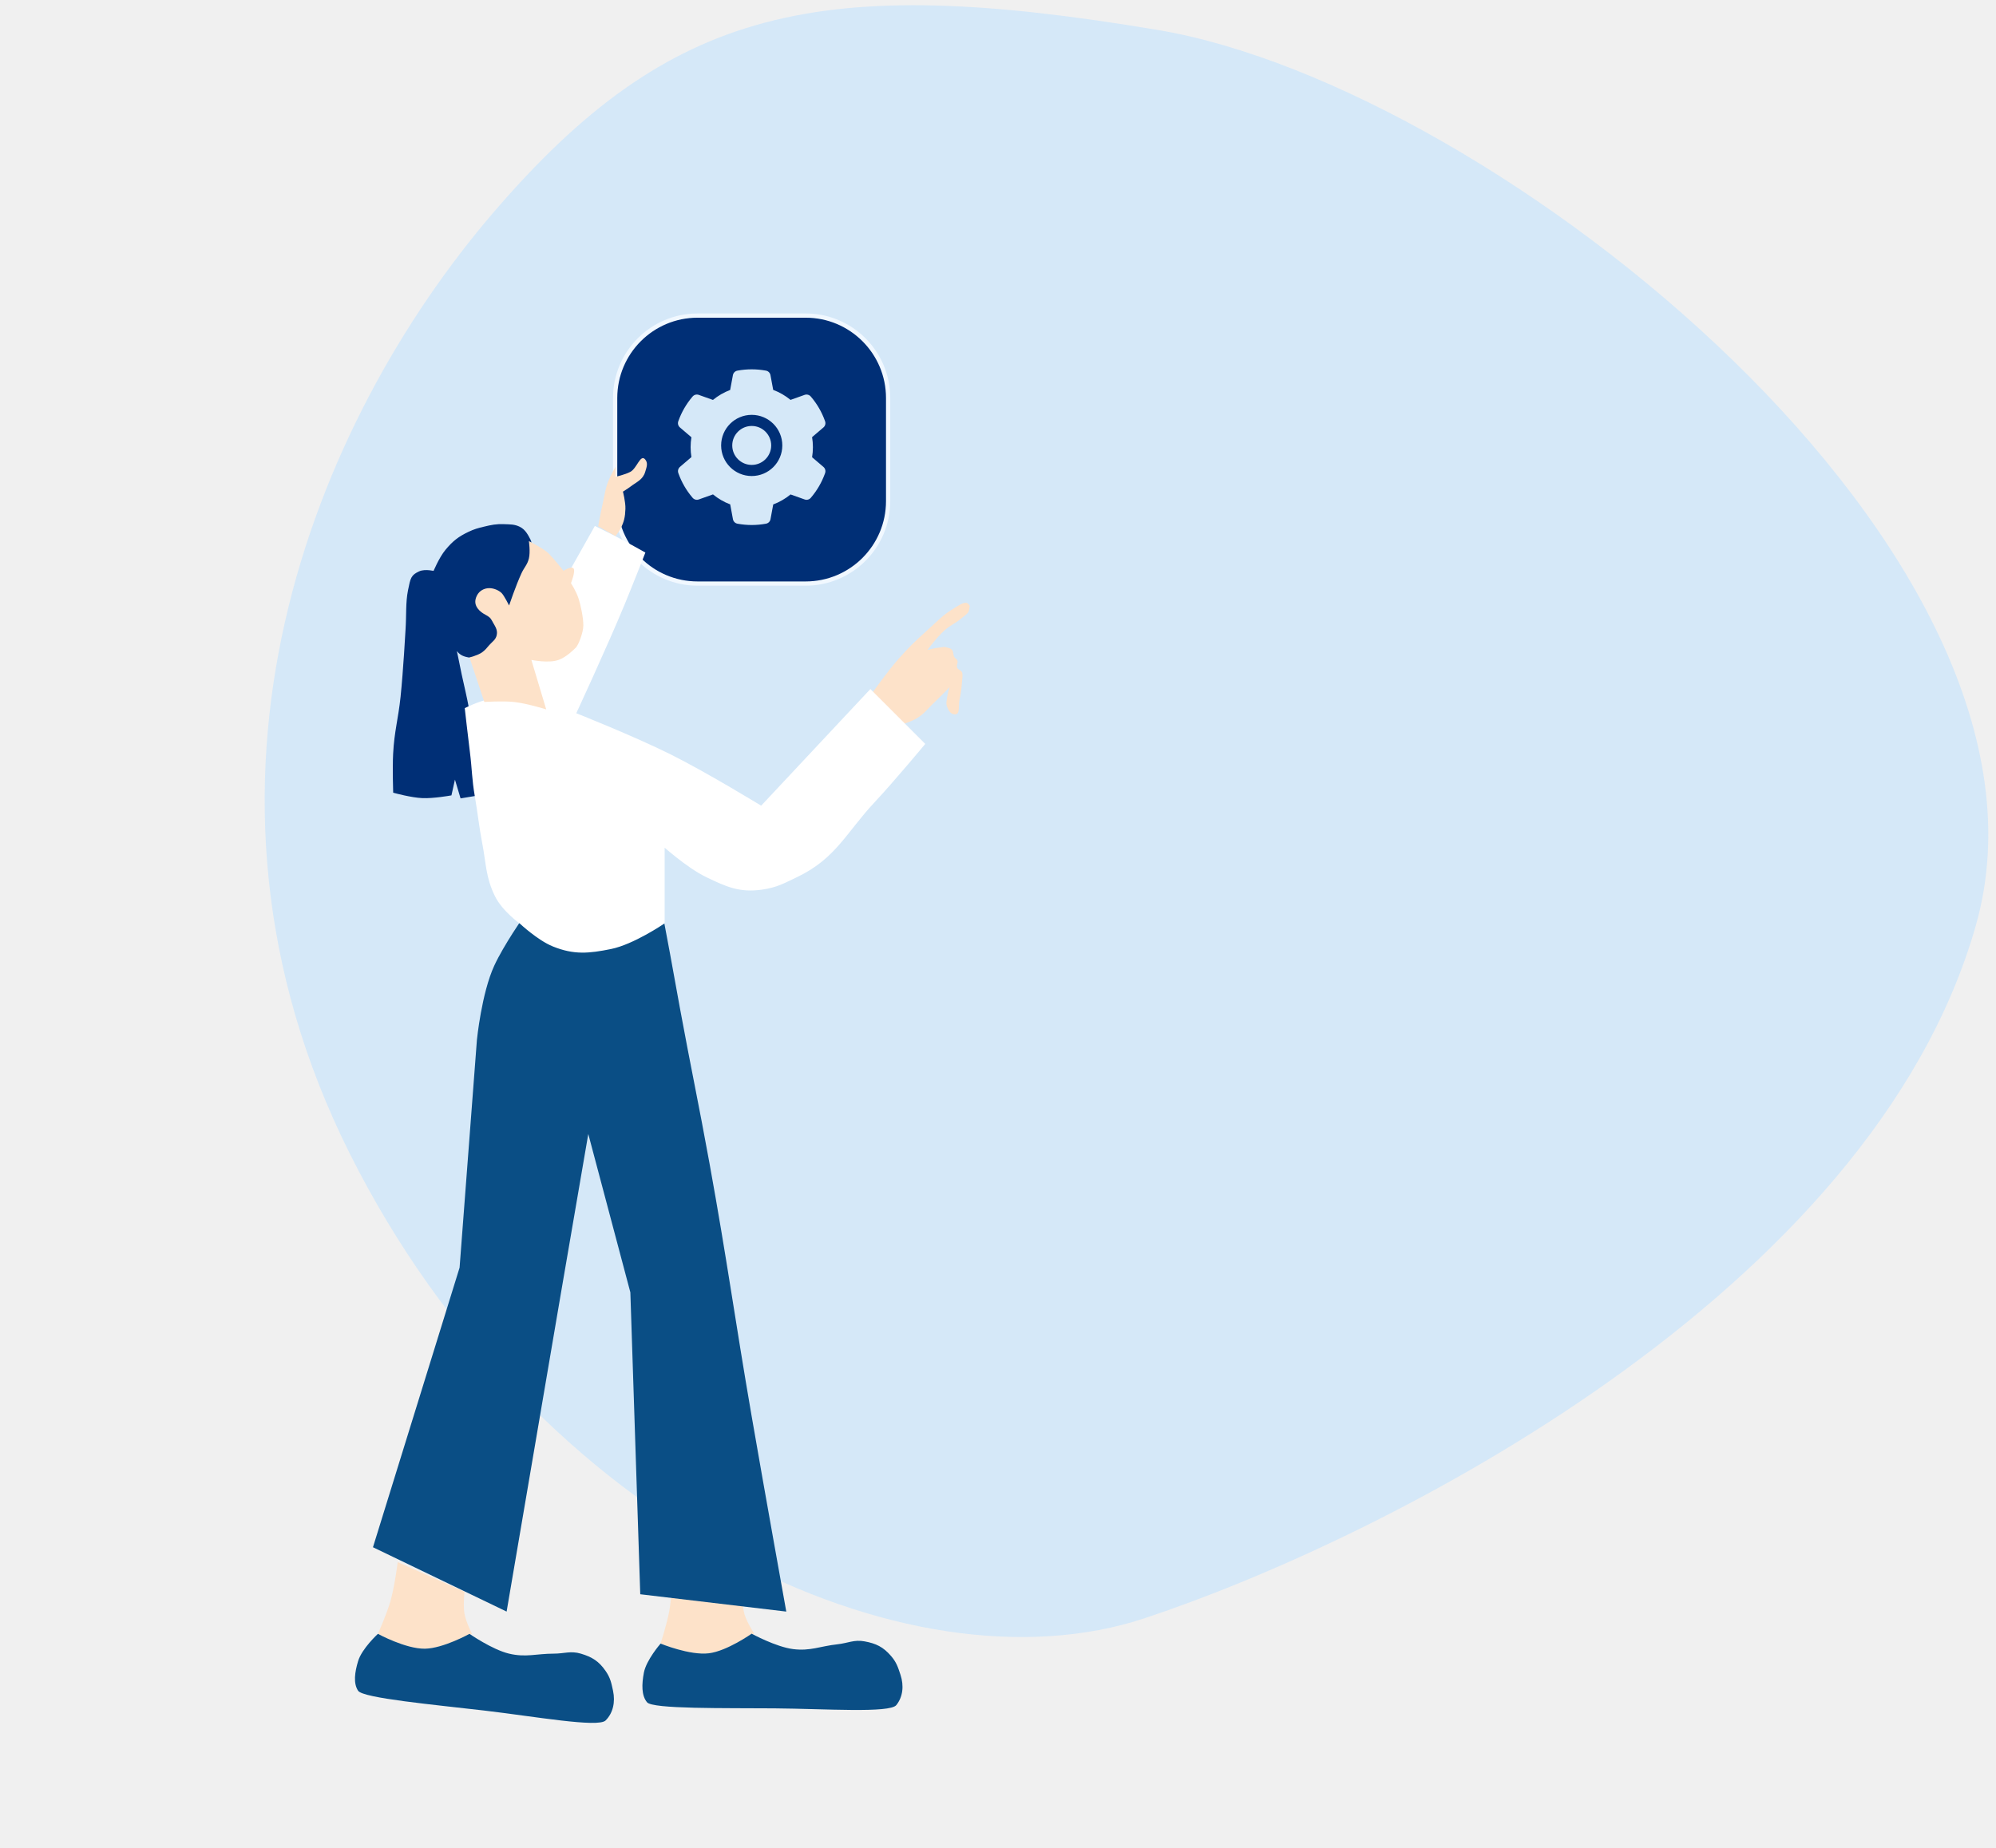
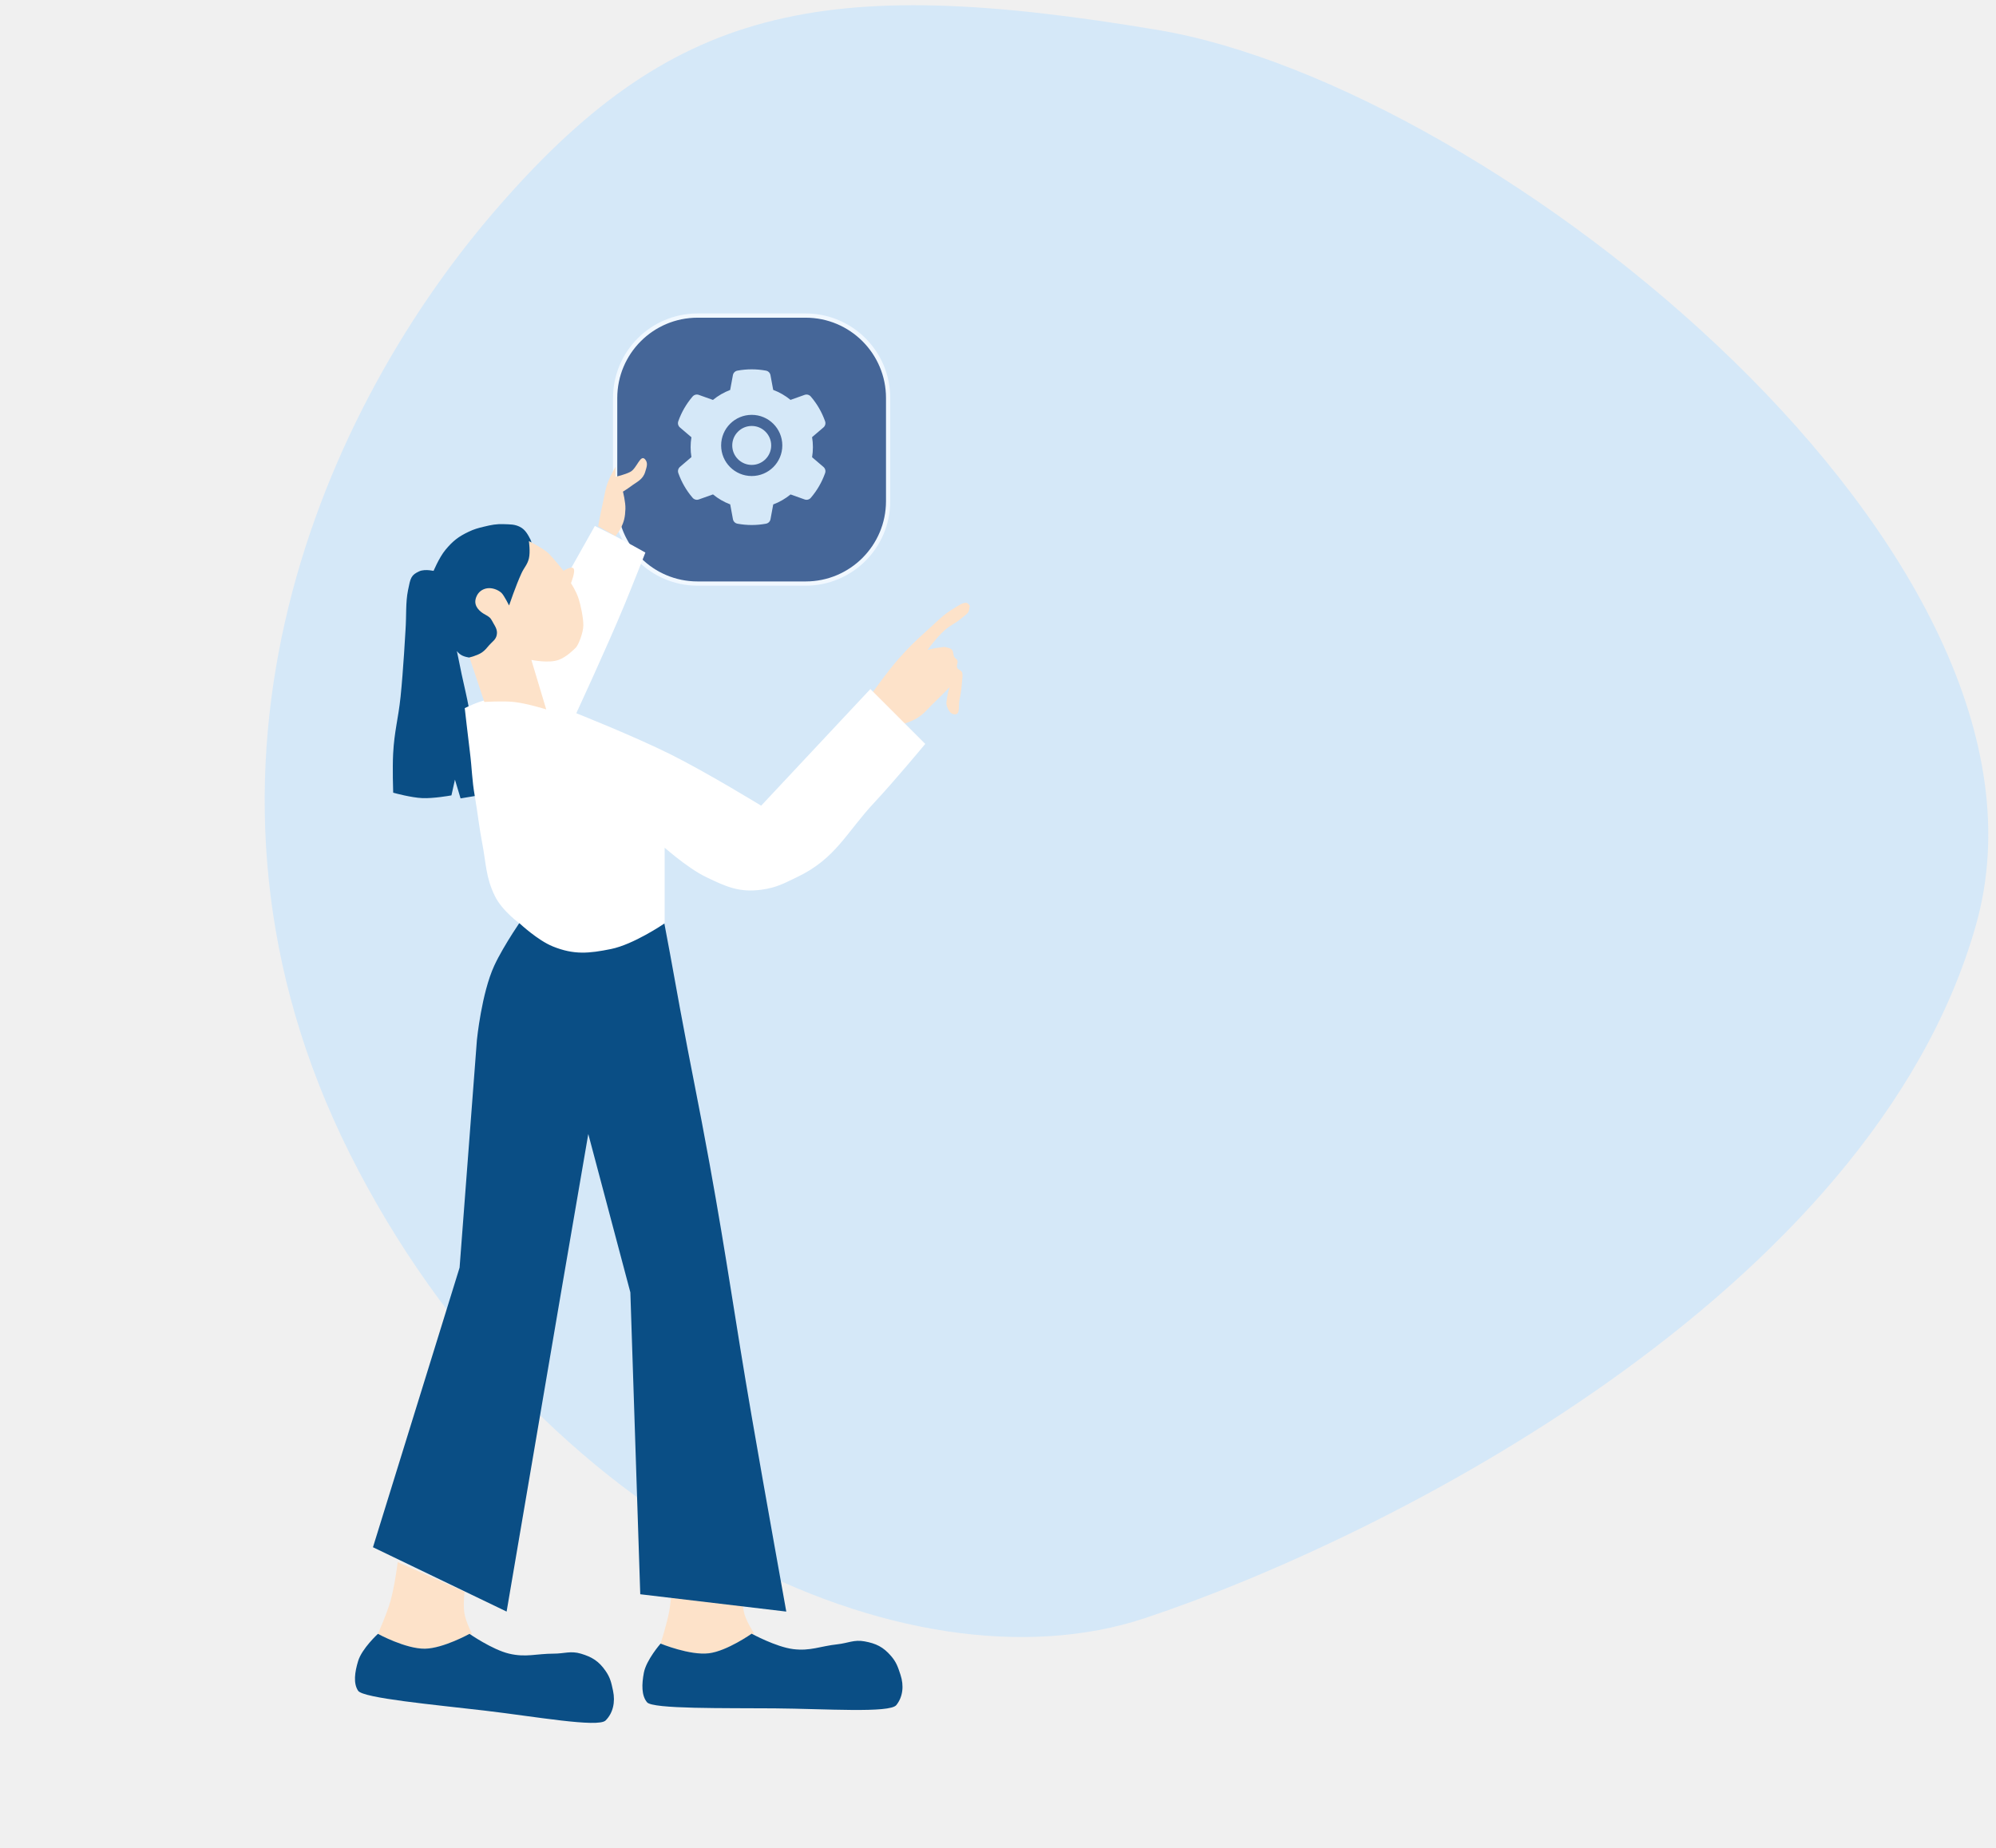
<svg xmlns="http://www.w3.org/2000/svg" width="472" height="437" viewBox="0 0 472 437" fill="none">
  <path d="M467.263 218.767C491.974 131.418 353.654 20.463 273.751 7.081C193.848 -6.301 158.581 1.372 116.578 50.377C74.575 99.383 38.679 185.049 82.77 272.956C126.862 360.862 214.547 401.368 270.706 382.721C326.865 364.075 442.551 306.116 467.263 218.767Z" fill="#D5E8F8" />
-   <rect x="145.467" y="74.639" width="64.549" height="63.379" rx="19.5" fill="#002F76" stroke="#F1F8FF" />
+   <rect x="145.467" y="74.639" width="64.549" height="63.379" rx="19.5" fill="#456698" stroke="#F1F8FF" />
  <path d="M177.762 100.747C176.532 100.747 175.379 101.224 174.507 102.097C173.639 102.969 173.157 104.121 173.157 105.352C173.157 106.582 173.639 107.735 174.507 108.607C175.379 109.475 176.532 109.957 177.762 109.957C178.992 109.957 180.145 109.475 181.017 108.607C181.885 107.735 182.367 106.582 182.367 105.352C182.367 104.121 181.885 102.969 181.017 102.097C180.591 101.667 180.084 101.327 179.525 101.095C178.966 100.864 178.367 100.745 177.762 100.747V100.747ZM194.729 110.438L192.037 108.138C192.165 107.356 192.231 106.558 192.231 105.763C192.231 104.969 192.165 104.167 192.037 103.389L194.729 101.089C194.932 100.915 195.077 100.683 195.146 100.424C195.214 100.165 195.202 99.892 195.111 99.64L195.074 99.533C194.334 97.462 193.224 95.542 191.799 93.867L191.725 93.78C191.551 93.577 191.321 93.43 191.063 93.361C190.805 93.291 190.532 93.301 190.28 93.389L186.939 94.579C185.704 93.566 184.33 92.768 182.84 92.212L182.194 88.719C182.145 88.455 182.018 88.213 181.828 88.024C181.638 87.835 181.396 87.709 181.132 87.661L181.021 87.641C178.881 87.254 176.626 87.254 174.486 87.641L174.375 87.661C174.112 87.709 173.869 87.835 173.68 88.024C173.49 88.213 173.362 88.455 173.314 88.719L172.663 92.229C171.188 92.789 169.813 93.585 168.593 94.587L165.227 93.389C164.975 93.3 164.702 93.29 164.444 93.36C164.186 93.43 163.956 93.576 163.783 93.78L163.709 93.867C162.286 95.544 161.177 97.463 160.433 99.533L160.396 99.64C160.211 100.155 160.363 100.731 160.779 101.089L163.503 103.414C163.376 104.187 163.314 104.977 163.314 105.759C163.314 106.549 163.376 107.339 163.503 108.105L160.787 110.43C160.584 110.604 160.438 110.836 160.37 111.095C160.302 111.353 160.314 111.627 160.404 111.878L160.441 111.985C161.186 114.055 162.285 115.969 163.717 117.652L163.791 117.738C163.964 117.942 164.195 118.088 164.453 118.158C164.711 118.228 164.983 118.218 165.236 118.129L168.602 116.932C169.828 117.94 171.194 118.738 172.672 119.29L173.322 122.8C173.37 123.063 173.498 123.305 173.688 123.494C173.877 123.683 174.12 123.81 174.383 123.858L174.495 123.878C176.655 124.267 178.868 124.267 181.029 123.878L181.14 123.858C181.404 123.81 181.646 123.683 181.836 123.494C182.026 123.305 182.153 123.063 182.202 122.8L182.848 119.306C184.338 118.747 185.712 117.952 186.947 116.94L190.288 118.129C190.54 118.218 190.813 118.229 191.071 118.159C191.329 118.089 191.56 117.942 191.733 117.738L191.807 117.652C193.239 115.961 194.338 114.055 195.082 111.985L195.119 111.878C195.296 111.368 195.144 110.796 194.729 110.438ZM177.762 112.586C173.766 112.586 170.528 109.348 170.528 105.352C170.528 101.356 173.766 98.118 177.762 98.118C181.758 98.118 184.996 101.356 184.996 105.352C184.996 109.348 181.758 112.586 177.762 112.586Z" fill="#D5E8F8" />
  <path d="M142.626 118.619C142.109 120.891 141.455 124.471 141.455 124.471L145.552 126.812C145.552 126.812 146.339 125.786 146.722 125.056C147.6 123.388 147.824 122.258 147.893 120.374C147.952 118.759 147.308 116.277 147.308 116.277C147.308 116.277 148.406 115.604 149.063 115.107C150.611 113.938 152.028 113.456 152.575 111.595C152.897 110.499 153.307 109.547 152.575 108.669C151.432 107.298 150.64 110.758 149.063 111.595C147.787 112.274 145.552 112.766 145.552 112.766V110.425C145.552 110.425 144.344 112.505 143.796 113.936C143.122 115.697 143.044 116.781 142.626 118.619Z" fill="#FDE2C9" />
  <path d="M212.272 156.075C209.801 158.895 206.419 163.684 206.419 163.684L213.442 171.292C213.442 171.292 215.285 170.705 216.368 170.121C218.508 168.97 219.282 167.691 221.05 166.025C222.462 164.694 224.562 162.513 224.562 162.513C224.562 162.513 224.09 163.919 223.977 164.854C223.867 165.762 223.637 166.346 223.977 167.195C224.337 168.096 224.766 168.877 225.733 168.951C227.174 169.062 226.566 166.845 226.903 165.439C227.332 163.647 227.488 161.343 227.488 161.343C227.511 160.657 227.758 159.632 227.488 159.002C227.234 158.407 226.488 158.455 226.318 157.831C226.128 157.134 226.69 156.695 226.318 156.075C226.055 155.637 226.039 155.899 225.733 155.49C225.321 154.941 225.559 154.283 225.147 153.734C224.841 153.325 224.465 153.299 223.977 153.149C223.103 152.88 223.132 153.07 222.221 153.149C221.06 153.25 219.295 153.734 219.295 153.734C219.295 153.734 221.571 150.661 223.391 149.052C224.865 147.75 226.01 147.422 227.488 146.126C228.46 145.273 229.168 145.075 229.244 143.785C229.287 143.063 229.551 143.813 229.244 143.2C228.558 141.828 227.052 143.003 225.733 143.785C222.938 145.44 221.713 146.883 219.295 149.052C216.407 151.642 214.828 153.158 212.272 156.075Z" fill="#FDE2C9" />
-   <path d="M122.727 125.056C123.898 125.642 124.477 126.833 125.068 127.983C125.482 128.788 124.483 133.25 124.483 133.25C124.483 133.25 122.957 136.057 122.142 137.932C121.364 139.723 120.386 142.614 120.386 142.614L119.216 140.858C119.216 140.858 117.988 139.36 116.875 139.103C115.739 138.84 114.868 138.972 113.948 139.688C113.298 140.194 112.987 140.858 112.778 141.444C112.569 142.029 112.986 143.944 113.363 144.37C113.74 144.796 114.762 145.183 115.704 146.126C116.647 147.068 117.46 148.467 117.46 149.052C117.46 149.637 117.353 150.722 116.875 151.393C116.025 152.585 115.15 153.484 113.948 154.319C112.761 155.144 111.847 155.223 110.437 154.905C109.322 154.653 108.657 154.144 108.096 153.149C107.39 151.896 106.266 148.633 105.374 145.869C105.917 147.673 106.508 149.722 106.925 151.393C107.718 154.568 107.995 156.387 108.681 159.587C109.367 162.786 109.841 164.563 110.437 167.78C111.32 172.548 111.701 175.247 112.193 180.071C112.495 183.035 112.778 187.679 112.778 187.679L109.266 188.264L107.511 182.412L106.34 187.679C106.34 187.679 102.424 188.375 99.902 188.264C97.349 188.153 93.464 187.094 93.464 187.094C93.464 187.094 93.29 181.739 93.464 178.315C93.734 173.02 94.67 170.127 95.22 164.854C95.862 158.699 96.391 149.052 96.391 149.052C96.635 145.396 96.391 142.614 96.976 139.688C97.561 136.762 97.65 136.377 99.317 135.591C100.557 135.006 102.828 135.591 102.828 135.591C102.828 135.591 104.242 132.126 105.755 130.324C107.43 128.327 108.667 127.342 111.022 126.227C112.328 125.608 113.128 125.393 114.534 125.056C116.326 124.627 117.375 124.396 119.216 124.471C120.605 124.528 121.557 124.471 122.727 125.056Z" fill="#002F76" />
-   <path d="M125.068 127.983C124.477 126.833 123.898 125.642 122.727 125.056C121.557 124.471 120.605 124.528 119.216 124.471C117.375 124.396 116.326 124.627 114.534 125.056C113.128 125.393 112.328 125.608 111.022 126.227C108.667 127.342 107.43 128.327 105.755 130.324C104.242 132.126 102.828 135.591 102.828 135.591C102.828 135.591 100.557 135.006 99.317 135.591C97.65 136.377 97.561 136.762 96.976 139.688C96.391 142.614 96.635 145.396 96.391 149.052C96.391 149.052 95.862 158.699 95.22 164.854C94.67 170.127 93.734 173.02 93.464 178.315C93.29 181.739 93.464 187.094 93.464 187.094C93.464 187.094 97.349 188.153 99.902 188.264C102.424 188.375 106.34 187.679 106.34 187.679L107.511 182.412L109.266 188.264L112.778 187.679C112.778 187.679 112.495 183.035 112.193 180.071C111.701 175.247 111.32 172.548 110.437 167.78C109.841 164.563 109.367 162.786 108.681 159.587C107.995 156.387 107.718 154.568 106.925 151.393C105.944 147.464 103.999 141.444 103.999 141.444C103.999 141.444 106.776 150.808 108.096 153.149C108.657 154.144 109.322 154.653 110.437 154.905C111.847 155.223 112.761 155.144 113.948 154.319C115.15 153.484 116.025 152.585 116.875 151.393C117.353 150.722 117.46 149.637 117.46 149.052C117.46 148.467 116.647 147.068 115.704 146.126C114.762 145.183 113.74 144.796 113.363 144.37C112.986 143.944 112.569 142.029 112.778 141.444C112.987 140.858 113.298 140.194 113.948 139.688C114.868 138.972 115.739 138.84 116.875 139.103C117.988 139.36 119.216 140.858 119.216 140.858L120.386 142.614C120.386 142.614 121.364 139.723 122.142 137.932C122.957 136.057 124.483 133.25 124.483 133.25C124.483 133.25 125.482 128.788 125.068 127.983Z" stroke="#002F76" />
+   <path d="M122.727 125.056C123.898 125.642 124.477 126.833 125.068 127.983C125.482 128.788 124.483 133.25 124.483 133.25C124.483 133.25 122.957 136.057 122.142 137.932C121.364 139.723 120.386 142.614 120.386 142.614L119.216 140.858C119.216 140.858 117.988 139.36 116.875 139.103C115.739 138.84 114.868 138.972 113.948 139.688C113.298 140.194 112.987 140.858 112.778 141.444C112.569 142.029 112.986 143.944 113.363 144.37C113.74 144.796 114.762 145.183 115.704 146.126C116.647 147.068 117.46 148.467 117.46 149.052C117.46 149.637 117.353 150.722 116.875 151.393C116.025 152.585 115.15 153.484 113.948 154.319C112.761 155.144 111.847 155.223 110.437 154.905C109.322 154.653 108.657 154.144 108.096 153.149C107.39 151.896 106.266 148.633 105.374 145.869C105.917 147.673 106.508 149.722 106.925 151.393C107.718 154.568 107.995 156.387 108.681 159.587C109.367 162.786 109.841 164.563 110.437 167.78C111.32 172.548 111.701 175.247 112.193 180.071C112.495 183.035 112.778 187.679 112.778 187.679L109.266 188.264L107.511 182.412L106.34 187.679C106.34 187.679 102.424 188.375 99.902 188.264C97.349 188.153 93.464 187.094 93.464 187.094C93.464 187.094 93.29 181.739 93.464 178.315C93.734 173.02 94.67 170.127 95.22 164.854C95.862 158.699 96.391 149.052 96.391 149.052C96.635 145.396 96.391 142.614 96.976 139.688C97.561 136.762 97.65 136.377 99.317 135.591C100.557 135.006 102.828 135.591 102.828 135.591C102.828 135.591 104.242 132.126 105.755 130.324C107.43 128.327 108.667 127.342 111.022 126.227C112.328 125.608 113.128 125.393 114.534 125.056C116.326 124.627 117.375 124.396 119.216 124.471C120.605 124.528 121.557 124.471 122.727 125.056Z" fill="#0A4E85" />
+   <path d="M125.068 127.983C124.477 126.833 123.898 125.642 122.727 125.056C121.557 124.471 120.605 124.528 119.216 124.471C117.375 124.396 116.326 124.627 114.534 125.056C113.128 125.393 112.328 125.608 111.022 126.227C108.667 127.342 107.43 128.327 105.755 130.324C104.242 132.126 102.828 135.591 102.828 135.591C102.828 135.591 100.557 135.006 99.317 135.591C97.65 136.377 97.561 136.762 96.976 139.688C96.391 142.614 96.635 145.396 96.391 149.052C96.391 149.052 95.862 158.699 95.22 164.854C94.67 170.127 93.734 173.02 93.464 178.315C93.29 181.739 93.464 187.094 93.464 187.094C93.464 187.094 97.349 188.153 99.902 188.264C102.424 188.375 106.34 187.679 106.34 187.679L107.511 182.412L109.266 188.264L112.778 187.679C112.778 187.679 112.495 183.035 112.193 180.071C111.701 175.247 111.32 172.548 110.437 167.78C109.841 164.563 109.367 162.786 108.681 159.587C107.995 156.387 107.718 154.568 106.925 151.393C105.944 147.464 103.999 141.444 103.999 141.444C103.999 141.444 106.776 150.808 108.096 153.149C108.657 154.144 109.322 154.653 110.437 154.905C111.847 155.223 112.761 155.144 113.948 154.319C115.15 153.484 116.025 152.585 116.875 151.393C117.353 150.722 117.46 149.637 117.46 149.052C117.46 148.467 116.647 147.068 115.704 146.126C114.762 145.183 113.74 144.796 113.363 144.37C112.986 143.944 112.569 142.029 112.778 141.444C112.987 140.858 113.298 140.194 113.948 139.688C114.868 138.972 115.739 138.84 116.875 139.103C117.988 139.36 119.216 140.858 119.216 140.858L120.386 142.614C120.386 142.614 121.364 139.723 122.142 137.932C122.957 136.057 124.483 133.25 124.483 133.25C124.483 133.25 125.482 128.788 125.068 127.983Z" stroke="#0A4E85" />
  <path d="M109.851 381.741C109.475 379.719 109.851 376.474 109.851 376.474L94.049 369.451C94.049 369.451 93.334 375.243 92.293 378.815C91.403 381.872 89.367 386.423 89.367 386.423C89.367 386.423 95.567 389.804 99.902 389.935C104.672 390.08 111.607 386.423 111.607 386.423C111.607 386.423 110.209 383.661 109.851 381.741Z" fill="#FDE2C9" />
  <path d="M84.685 392.861C85.586 389.886 89.367 386.423 89.367 386.423C89.367 386.423 95.934 390.007 100.487 389.935C104.823 389.866 111.022 386.423 111.022 386.423C111.022 386.423 116.407 390.163 120.386 391.106C124.389 392.054 126.807 391.106 130.921 391.106C133.435 391.106 134.949 390.389 137.358 391.106C140.033 391.901 141.625 392.907 143.211 395.202C144.308 396.789 144.554 397.946 144.952 399.814L144.967 399.884C145.538 402.567 144.967 405.152 143.211 406.908C141.455 408.663 126.373 405.951 114.533 404.567C102.814 403.196 85.856 401.64 84.685 399.884C83.514 398.129 83.89 395.486 84.685 392.861Z" fill="#0A4E85" />
  <path d="M176.072 381.859C175.479 379.889 175.503 376.623 175.503 376.623L159.035 371.348C159.035 371.348 158.949 377.183 158.301 380.847C157.746 383.981 156.213 388.727 156.213 388.727C156.213 388.727 162.742 391.417 167.066 391.08C171.824 390.708 178.323 386.324 178.323 386.324C178.323 386.324 176.634 383.729 176.072 381.859Z" fill="#FDE2C9" />
  <path d="M152.254 395.632C152.828 392.577 156.213 388.726 156.213 388.726C156.213 388.726 163.128 391.58 167.647 391.016C171.951 390.479 177.741 386.387 177.741 386.387C177.741 386.387 183.499 389.523 187.556 390.03C191.639 390.541 193.939 389.337 198.029 388.893C200.529 388.621 201.956 387.745 204.43 388.197C207.174 388.699 208.866 389.527 210.69 391.638C211.952 393.097 212.322 394.22 212.919 396.035L212.942 396.103C213.8 398.708 213.511 401.339 211.955 403.275C210.399 405.21 195.112 404.142 183.192 404.045C171.393 403.949 154.366 404.233 153.013 402.614C151.659 400.995 151.747 398.328 152.254 395.632Z" fill="#0A4E85" />
  <path d="M129.75 220.795C127.261 219.534 123.897 216.698 123.897 216.698C123.897 216.698 119.131 223.504 116.874 228.403C113.871 234.921 112.777 245.961 112.777 245.961L108.68 299.805L88.196 365.939L119.8 381.156L132.676 305.657L139.114 268.201L149.063 305.657L151.404 377.059L185.935 381.156C185.935 381.156 180.86 352.991 177.741 334.92C173.721 311.63 172.009 298.479 167.792 275.224C165.176 260.801 163.422 252.768 160.769 238.353C159.843 233.326 158.428 225.477 158.428 225.477L156.672 216.113C156.672 216.113 150.518 219.978 146.137 221.38C142.593 222.514 140.475 223.51 136.773 223.136C133.896 222.845 132.329 222.101 129.75 220.795Z" fill="#0A4E85" />
  <path d="M140.87 125.056L135.603 134.421L135.017 137.932C135.017 137.932 136.784 141.023 137.358 143.199L137.373 143.253C137.892 145.222 138.212 146.433 137.944 148.467C137.689 150.403 137.272 151.787 136.188 153.149C135.277 154.294 134.548 154.792 133.262 155.49C131.991 156.179 131.188 156.512 129.75 156.66C128.143 156.827 125.653 156.075 125.653 156.075L129.165 167.78C129.165 167.78 124.59 166.336 121.556 166.025C119.056 165.767 117.582 165.52 115.119 166.025C113.206 166.417 110.437 167.78 110.437 167.78C110.437 167.78 111.146 174.038 111.607 177.73C112.145 182.045 112.069 184.186 112.778 188.264C113.461 192.197 113.776 195.465 114.533 199.384C115.453 204.145 115.335 207.317 117.46 211.675C119.165 215.174 123.312 218.113 123.312 218.113C123.312 218.113 127.446 221.973 130.921 223.38C135.793 225.353 139.224 225.007 144.382 223.965C149.593 222.913 156.672 218.113 156.672 218.113V209.334V199.384C156.672 199.384 162.633 204.793 167.207 206.993C171.904 209.252 174.921 210.639 180.082 209.919C183.53 209.438 185.21 208.458 188.276 206.993C197.322 202.671 199.688 196.64 206.419 189.435C211.175 184.344 218.124 175.974 218.124 175.974L205.834 163.684L180.082 191.191C180.082 191.191 167.125 183.249 158.428 178.9C149.731 174.552 135.603 168.951 135.603 168.951C135.603 168.951 143.008 153.016 147.308 142.614C149.189 138.064 151.99 130.909 151.99 130.909C151.99 130.909 148.094 128.716 145.552 127.397C143.737 126.456 140.87 125.056 140.87 125.056Z" fill="white" stroke="white" />
  <path d="M129.75 130.909C128.579 129.738 125.068 127.983 125.068 127.983C125.068 127.983 125.443 130.524 125.068 132.079C124.708 133.57 123.954 134.199 123.312 135.591C121.978 138.482 120.386 143.199 120.386 143.199C120.386 143.199 119.215 140.858 118.63 140.273C118.045 139.688 116.874 139.103 115.704 139.103C114.533 139.103 113.363 139.688 112.777 140.858C112.192 142.029 112.192 143.199 113.363 144.37C114.533 145.54 115.704 145.54 116.289 146.711C116.874 147.882 117.778 148.813 117.459 150.223C117.208 151.337 116.457 151.705 115.704 152.564C115.064 153.292 114.744 153.766 113.948 154.319C112.937 155.022 111.021 155.49 111.021 155.49L114.533 166.025C114.533 166.025 118.829 165.731 121.556 166.025C124.588 166.351 129.165 167.78 129.165 167.78L125.653 156.075C125.653 156.075 129.729 156.936 132.091 156.075C133.932 155.405 135.591 153.745 136.182 153.155L136.188 153.149C136.773 152.564 137.943 149.637 137.943 147.882C137.943 146.126 137.358 143.199 136.773 141.444C136.188 139.688 135.017 137.932 135.017 137.932C135.017 137.932 136.188 135.006 135.602 134.421C135.017 133.835 133.261 135.006 133.261 135.006C133.261 135.006 130.92 132.079 129.75 130.909Z" fill="#FDE2C9" />
</svg>
